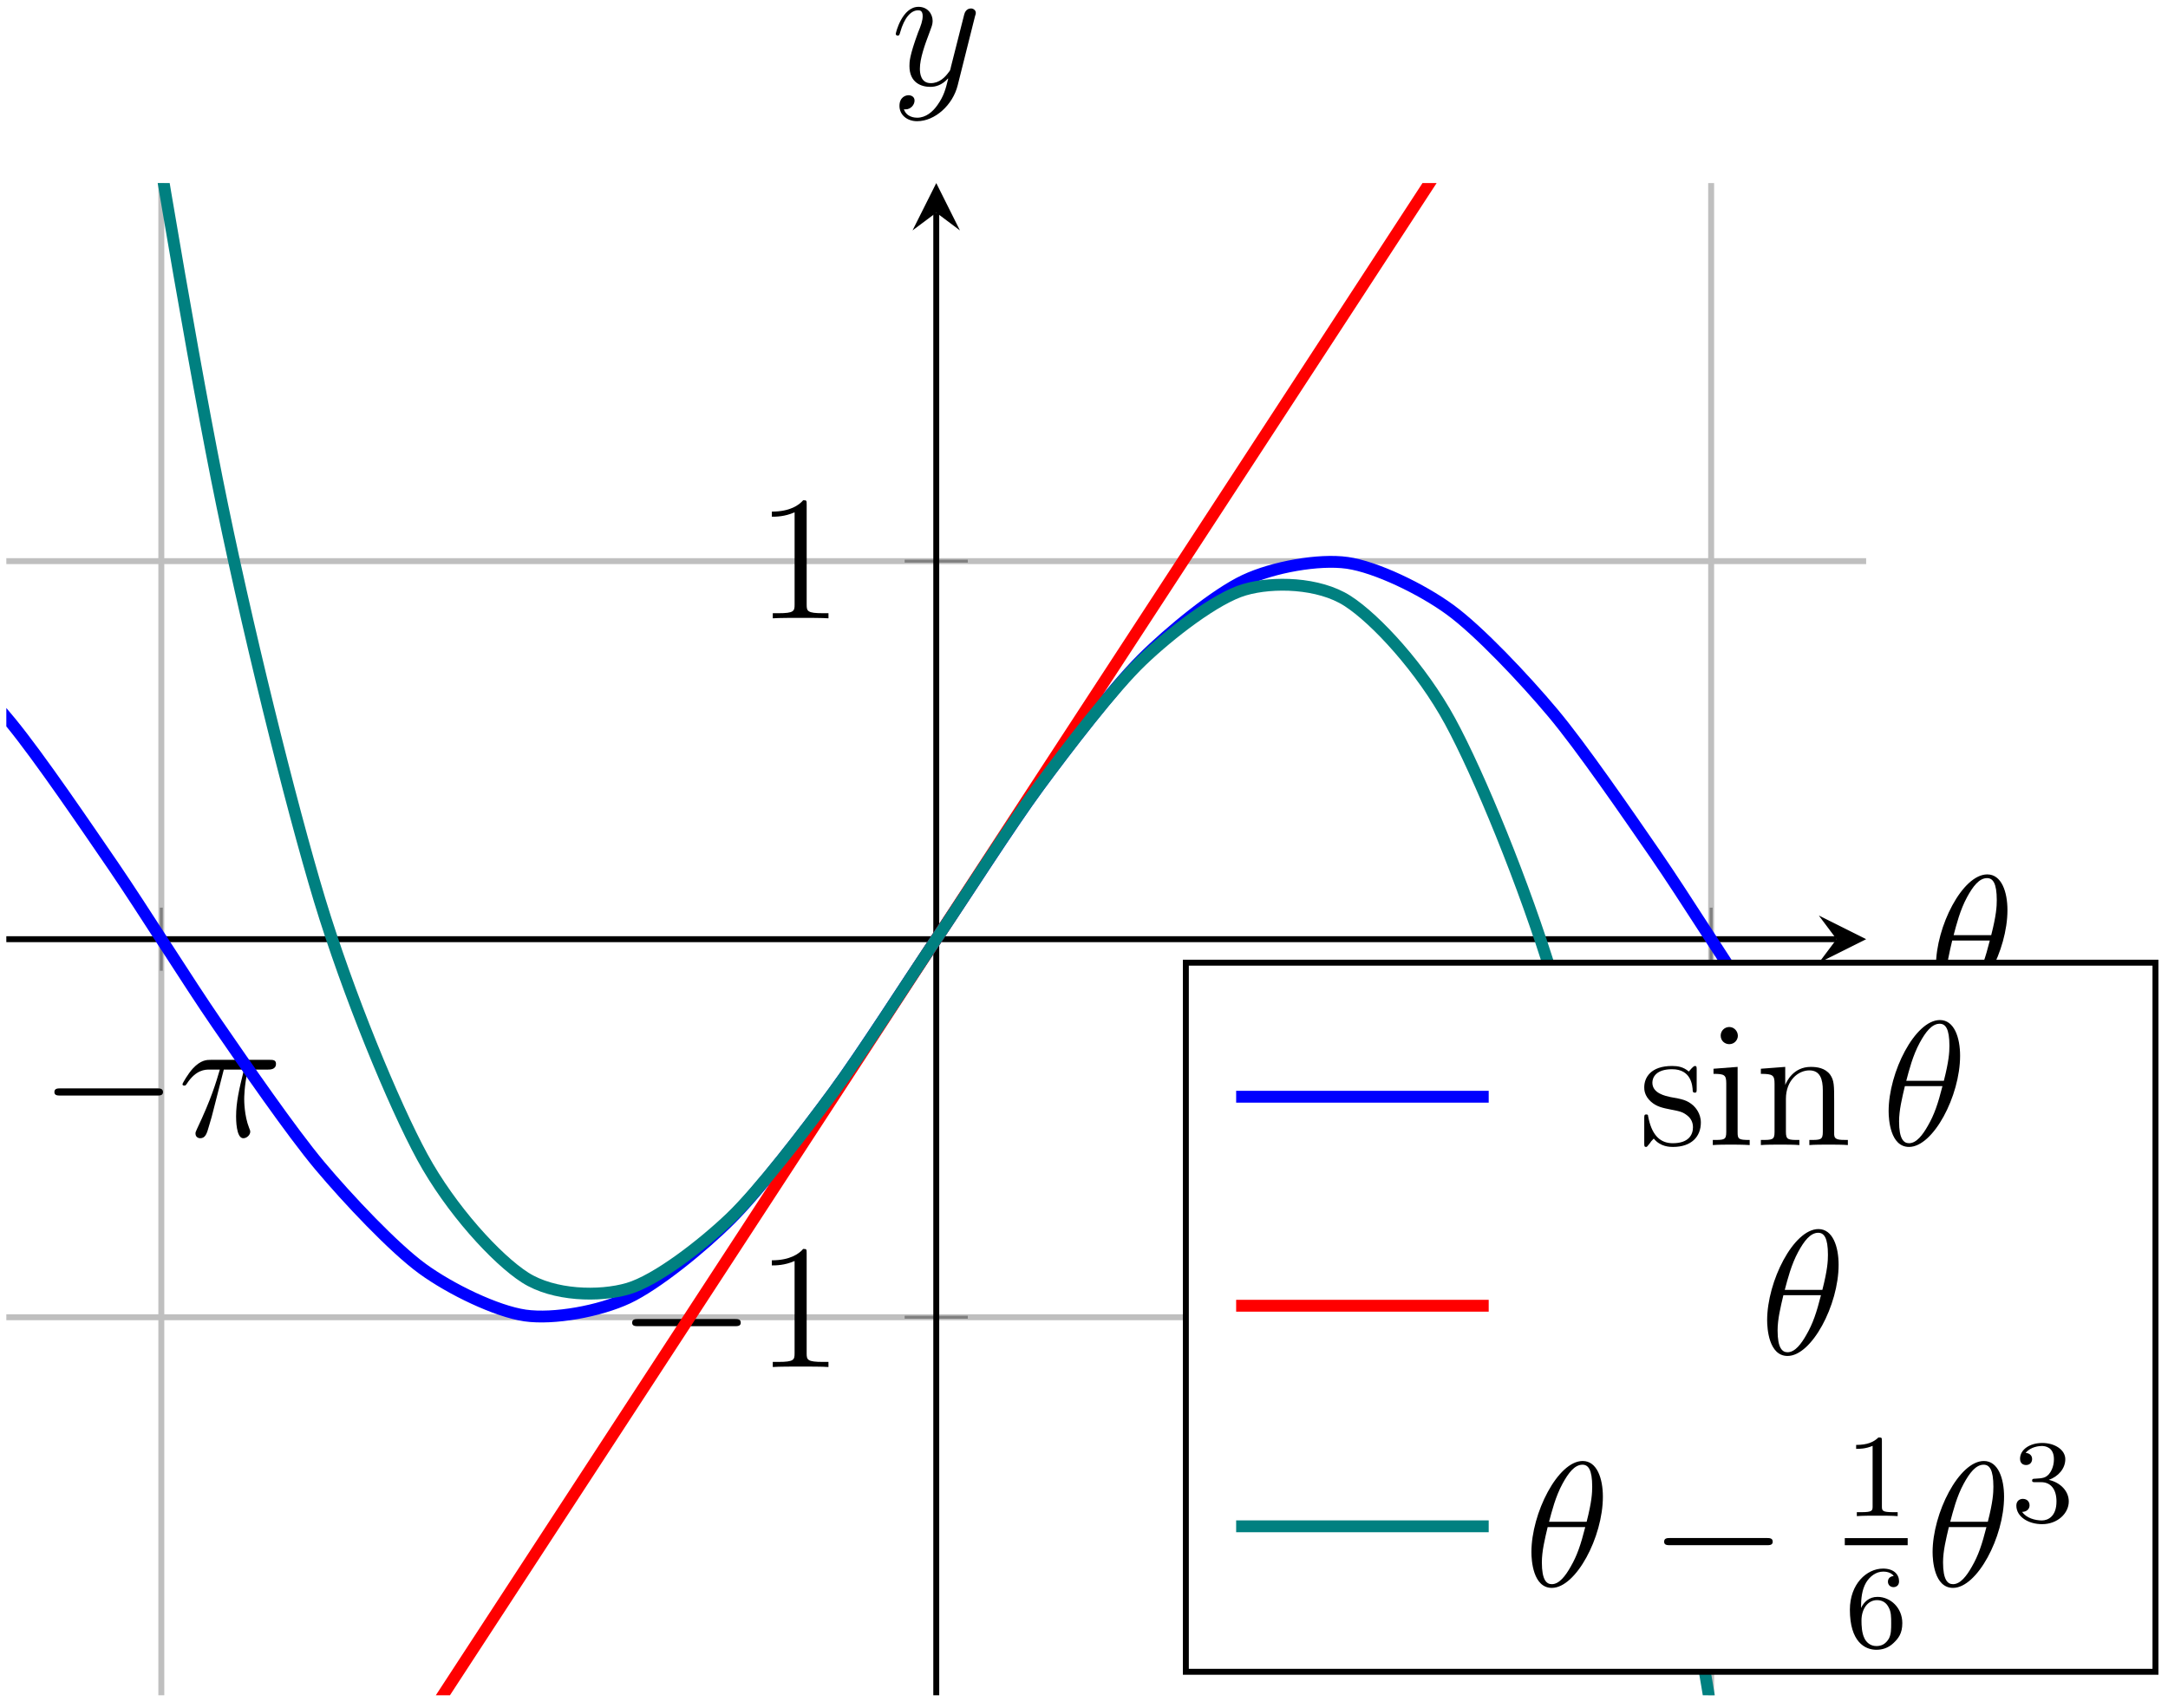
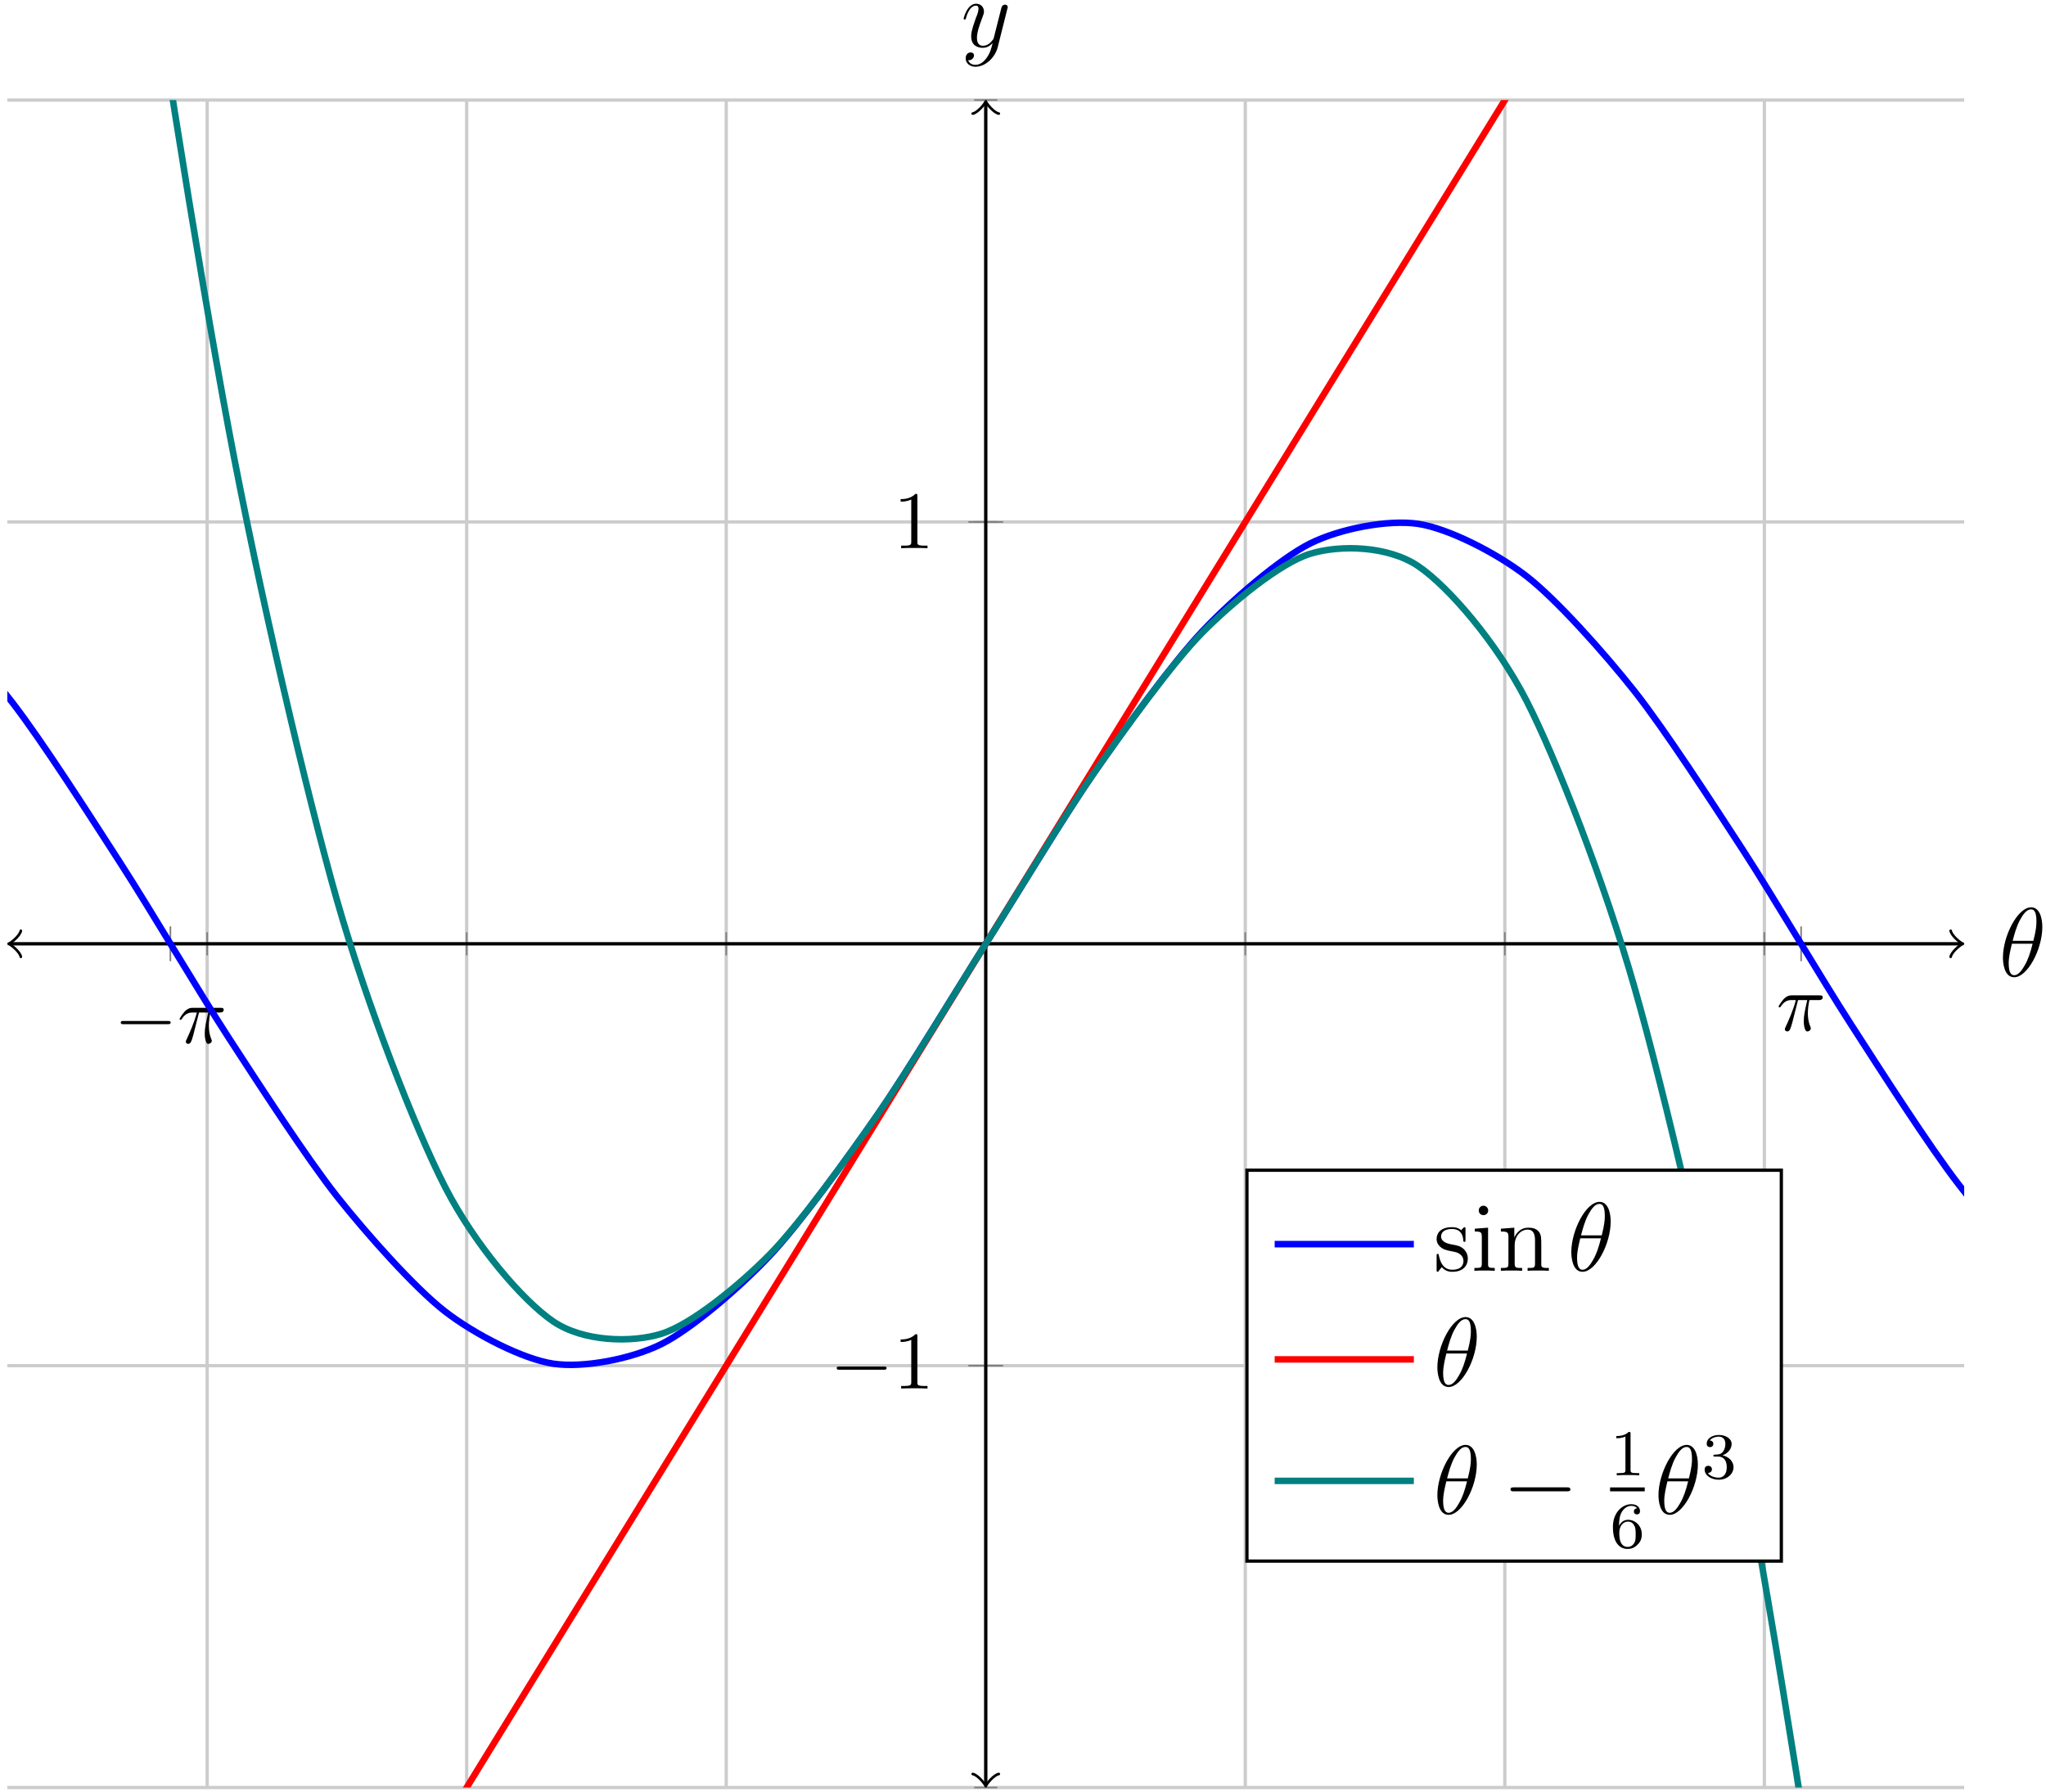
- <svg xmlns="http://www.w3.org/2000/svg" xmlns:xlink="http://www.w3.org/1999/xlink" width="146pt" height="115pt" viewBox="0 0 146 115" version="1.1">
+ <svg xmlns="http://www.w3.org/2000/svg" xmlns:xlink="http://www.w3.org/1999/xlink" width="250pt" height="219pt" viewBox="0 0 250 219" version="1.1">
  <defs>
    <g>
      <symbol overflow="visible" id="glyph0-0">
        <path style="stroke:none;" d="" />
      </symbol>
      <symbol overflow="visible" id="glyph0-1">
-         <path style="stroke:none;" d="M 7.875 -2.75 C 8.078 -2.75 8.297 -2.75 8.297 -2.984 C 8.297 -3.234 8.078 -3.234 7.875 -3.234 L 1.406 -3.234 C 1.203 -3.234 0.984 -3.234 0.984 -2.984 C 0.984 -2.75 1.203 -2.75 1.406 -2.75 Z M 7.875 -2.75 " />
+         <path style="stroke:none;" d="M 6.562 -2.297 C 6.734 -2.297 6.922 -2.297 6.922 -2.5 C 6.922 -2.688 6.734 -2.688 6.562 -2.688 L 1.172 -2.688 C 1 -2.688 0.828 -2.688 0.828 -2.5 C 0.828 -2.297 1 -2.297 1.172 -2.297 Z M 6.562 -2.297 " />
      </symbol>
      <symbol overflow="visible" id="glyph1-0">
        <path style="stroke:none;" d="" />
      </symbol>
      <symbol overflow="visible" id="glyph1-1">
-         <path style="stroke:none;" d="M 3.094 -4.5 L 4.453 -4.5 C 4.125 -3.172 3.922 -2.297 3.922 -1.344 C 3.922 -1.172 3.922 0.125 4.406 0.125 C 4.656 0.125 4.875 -0.109 4.875 -0.312 C 4.875 -0.375 4.875 -0.391 4.797 -0.578 C 4.469 -1.406 4.469 -2.422 4.469 -2.516 C 4.469 -2.578 4.469 -3.438 4.719 -4.5 L 6.062 -4.5 C 6.219 -4.5 6.609 -4.5 6.609 -4.891 C 6.609 -5.156 6.391 -5.156 6.172 -5.156 L 2.234 -5.156 C 1.953 -5.156 1.547 -5.156 1 -4.562 C 0.688 -4.219 0.312 -3.578 0.312 -3.516 C 0.312 -3.438 0.375 -3.422 0.438 -3.422 C 0.531 -3.422 0.531 -3.453 0.594 -3.531 C 1.219 -4.5 1.844 -4.5 2.141 -4.5 L 2.828 -4.5 C 2.562 -3.609 2.266 -2.562 1.281 -0.484 C 1.188 -0.281 1.188 -0.266 1.188 -0.188 C 1.188 0.062 1.406 0.125 1.5 0.125 C 1.859 0.125 1.953 -0.188 2.094 -0.688 C 2.281 -1.297 2.281 -1.328 2.406 -1.812 Z M 3.094 -4.5 " />
-       </symbol>
-       <symbol overflow="visible" id="glyph1-2">
-         <path style="stroke:none;" d="M 5.297 -6.016 C 5.297 -7.234 4.906 -8.422 3.938 -8.422 C 2.266 -8.422 0.484 -4.906 0.484 -2.281 C 0.484 -1.734 0.594 0.125 1.859 0.125 C 3.484 0.125 5.297 -3.297 5.297 -6.016 Z M 1.672 -4.328 C 1.859 -5.031 2.109 -6.031 2.578 -6.891 C 2.969 -7.609 3.391 -8.172 3.922 -8.172 C 4.312 -8.172 4.578 -7.844 4.578 -6.688 C 4.578 -6.266 4.547 -5.672 4.203 -4.328 Z M 4.109 -3.969 C 3.812 -2.797 3.562 -2.047 3.125 -1.297 C 2.781 -0.688 2.359 -0.125 1.859 -0.125 C 1.5 -0.125 1.188 -0.406 1.188 -1.594 C 1.188 -2.359 1.391 -3.172 1.578 -3.969 Z M 4.109 -3.969 " />
-       </symbol>
-       <symbol overflow="visible" id="glyph1-3">
-         <path style="stroke:none;" d="M 3.141 1.344 C 2.828 1.797 2.359 2.203 1.766 2.203 C 1.625 2.203 1.047 2.172 0.875 1.625 C 0.906 1.641 0.969 1.641 0.984 1.641 C 1.344 1.641 1.594 1.328 1.594 1.047 C 1.594 0.781 1.359 0.688 1.188 0.688 C 0.984 0.688 0.578 0.828 0.578 1.406 C 0.578 2.016 1.094 2.438 1.766 2.438 C 2.969 2.438 4.172 1.344 4.5 0.016 L 5.672 -4.656 C 5.688 -4.703 5.719 -4.781 5.719 -4.859 C 5.719 -5.031 5.562 -5.156 5.391 -5.156 C 5.281 -5.156 5.031 -5.109 4.938 -4.75 L 4.047 -1.234 C 4 -1.016 4 -0.984 3.891 -0.859 C 3.656 -0.531 3.266 -0.125 2.688 -0.125 C 2.016 -0.125 1.953 -0.781 1.953 -1.094 C 1.953 -1.781 2.281 -2.703 2.609 -3.562 C 2.734 -3.906 2.812 -4.078 2.812 -4.312 C 2.812 -4.812 2.453 -5.266 1.859 -5.266 C 0.766 -5.266 0.328 -3.531 0.328 -3.438 C 0.328 -3.391 0.375 -3.328 0.453 -3.328 C 0.562 -3.328 0.578 -3.375 0.625 -3.547 C 0.906 -4.547 1.359 -5.031 1.828 -5.031 C 1.938 -5.031 2.141 -5.031 2.141 -4.641 C 2.141 -4.328 2.016 -3.984 1.828 -3.531 C 1.25 -1.953 1.25 -1.562 1.25 -1.281 C 1.25 -0.141 2.062 0.125 2.656 0.125 C 3 0.125 3.438 0.016 3.844 -0.438 L 3.859 -0.422 C 3.688 0.281 3.562 0.75 3.141 1.344 Z M 3.141 1.344 " />
+         <path style="stroke:none;" d="M 2.641 -3.719 L 3.766 -3.719 C 3.438 -2.25 3.344 -1.812 3.344 -1.141 C 3.344 -1 3.344 -0.734 3.422 -0.391 C 3.531 0.047 3.641 0.109 3.781 0.109 C 3.984 0.109 4.203 -0.062 4.203 -0.266 C 4.203 -0.328 4.203 -0.344 4.141 -0.484 C 3.844 -1.203 3.844 -1.859 3.844 -2.141 C 3.844 -2.656 3.922 -3.203 4.031 -3.719 L 5.156 -3.719 C 5.297 -3.719 5.656 -3.719 5.656 -4.062 C 5.656 -4.297 5.438 -4.297 5.25 -4.297 L 1.906 -4.297 C 1.688 -4.297 1.312 -4.297 0.875 -3.828 C 0.531 -3.438 0.266 -2.984 0.266 -2.938 C 0.266 -2.922 0.266 -2.828 0.391 -2.828 C 0.469 -2.828 0.484 -2.875 0.547 -2.953 C 1.031 -3.719 1.609 -3.719 1.812 -3.719 L 2.375 -3.719 C 2.062 -2.516 1.531 -1.312 1.109 -0.406 C 1.031 -0.25 1.031 -0.234 1.031 -0.156 C 1.031 0.031 1.188 0.109 1.312 0.109 C 1.609 0.109 1.688 -0.172 1.812 -0.531 C 1.953 -1 1.953 -1.016 2.078 -1.516 Z M 2.641 -3.719 " />
      </symbol>
      <symbol overflow="visible" id="glyph2-0">
        <path style="stroke:none;" d="" />
      </symbol>
      <symbol overflow="visible" id="glyph2-1">
-         <path style="stroke:none;" d="M 3.438 -7.656 C 3.438 -7.938 3.438 -7.953 3.203 -7.953 C 2.922 -7.625 2.312 -7.188 1.094 -7.188 L 1.094 -6.844 C 1.359 -6.844 1.953 -6.844 2.625 -7.141 L 2.625 -0.922 C 2.625 -0.484 2.578 -0.344 1.531 -0.344 L 1.156 -0.344 L 1.156 0 C 1.484 -0.031 2.641 -0.031 3.031 -0.031 C 3.438 -0.031 4.578 -0.031 4.906 0 L 4.906 -0.344 L 4.531 -0.344 C 3.484 -0.344 3.438 -0.484 3.438 -0.922 Z M 3.438 -7.656 " />
-       </symbol>
-       <symbol overflow="visible" id="glyph2-2">
-         <path style="stroke:none;" d="M 3.922 -5.062 C 3.922 -5.266 3.922 -5.328 3.797 -5.328 C 3.703 -5.328 3.484 -5.062 3.391 -4.953 C 3.031 -5.266 2.656 -5.328 2.266 -5.328 C 0.828 -5.328 0.391 -4.547 0.391 -3.891 C 0.391 -3.75 0.391 -3.328 0.844 -2.922 C 1.234 -2.578 1.641 -2.5 2.188 -2.391 C 2.844 -2.266 3 -2.219 3.297 -1.984 C 3.516 -1.812 3.672 -1.547 3.672 -1.203 C 3.672 -0.688 3.375 -0.125 2.312 -0.125 C 1.531 -0.125 0.953 -0.578 0.688 -1.766 C 0.641 -1.984 0.641 -2 0.641 -2.016 C 0.609 -2.062 0.562 -2.062 0.531 -2.062 C 0.391 -2.062 0.391 -2 0.391 -1.781 L 0.391 -0.156 C 0.391 0.062 0.391 0.125 0.516 0.125 C 0.578 0.125 0.578 0.109 0.781 -0.141 C 0.844 -0.234 0.844 -0.25 1.031 -0.438 C 1.484 0.125 2.125 0.125 2.328 0.125 C 3.578 0.125 4.203 -0.578 4.203 -1.516 C 4.203 -2.156 3.812 -2.547 3.703 -2.656 C 3.281 -3.031 2.953 -3.094 2.156 -3.234 C 1.812 -3.312 0.938 -3.484 0.938 -4.203 C 0.938 -4.562 1.188 -5.109 2.266 -5.109 C 3.562 -5.109 3.641 -4 3.656 -3.641 C 3.672 -3.531 3.75 -3.531 3.797 -3.531 C 3.922 -3.531 3.922 -3.594 3.922 -3.812 Z M 3.922 -5.062 " />
-       </symbol>
-       <symbol overflow="visible" id="glyph2-3">
-         <path style="stroke:none;" d="M 2.078 -7.359 C 2.078 -7.672 1.828 -7.953 1.5 -7.953 C 1.188 -7.953 0.922 -7.703 0.922 -7.375 C 0.922 -7.016 1.203 -6.797 1.5 -6.797 C 1.859 -6.797 2.078 -7.094 2.078 -7.359 Z M 0.438 -5.141 L 0.438 -4.797 C 1.188 -4.797 1.297 -4.719 1.297 -4.141 L 1.297 -0.891 C 1.297 -0.344 1.172 -0.344 0.391 -0.344 L 0.391 0 C 0.734 -0.031 1.297 -0.031 1.656 -0.031 C 1.781 -0.031 2.469 -0.031 2.875 0 L 2.875 -0.344 C 2.109 -0.344 2.062 -0.406 2.062 -0.875 L 2.062 -5.266 Z M 0.438 -5.141 " />
-       </symbol>
-       <symbol overflow="visible" id="glyph2-4">
-         <path style="stroke:none;" d="M 5.312 -2.906 C 5.312 -4.016 5.312 -4.344 5.047 -4.734 C 4.703 -5.203 4.141 -5.266 3.734 -5.266 C 2.562 -5.266 2.109 -4.281 2.016 -4.047 L 2.016 -5.266 L 0.375 -5.141 L 0.375 -4.797 C 1.188 -4.797 1.297 -4.703 1.297 -4.125 L 1.297 -0.891 C 1.297 -0.344 1.156 -0.344 0.375 -0.344 L 0.375 0 C 0.688 -0.031 1.344 -0.031 1.672 -0.031 C 2.016 -0.031 2.672 -0.031 2.969 0 L 2.969 -0.344 C 2.219 -0.344 2.062 -0.344 2.062 -0.891 L 2.062 -3.109 C 2.062 -4.359 2.891 -5.031 3.641 -5.031 C 4.375 -5.031 4.547 -4.422 4.547 -3.688 L 4.547 -0.891 C 4.547 -0.344 4.406 -0.344 3.641 -0.344 L 3.641 0 C 3.938 -0.031 4.594 -0.031 4.922 -0.031 C 5.266 -0.031 5.922 -0.031 6.234 0 L 6.234 -0.344 C 5.625 -0.344 5.328 -0.344 5.312 -0.703 Z M 5.312 -2.906 " />
+         <path style="stroke:none;" d="M 2.938 -6.375 C 2.938 -6.625 2.938 -6.641 2.703 -6.641 C 2.078 -6 1.203 -6 0.891 -6 L 0.891 -5.688 C 1.094 -5.688 1.672 -5.688 2.188 -5.953 L 2.188 -0.781 C 2.188 -0.422 2.156 -0.312 1.266 -0.312 L 0.953 -0.312 L 0.953 0 C 1.297 -0.031 2.156 -0.031 2.562 -0.031 C 2.953 -0.031 3.828 -0.031 4.172 0 L 4.172 -0.312 L 3.859 -0.312 C 2.953 -0.312 2.938 -0.422 2.938 -0.781 Z M 2.938 -6.375 " />
      </symbol>
      <symbol overflow="visible" id="glyph3-0">
        <path style="stroke:none;" d="" />
      </symbol>
      <symbol overflow="visible" id="glyph3-1">
+         <path style="stroke:none;" d="M 5.297 -6.016 C 5.297 -7.234 4.906 -8.422 3.938 -8.422 C 2.266 -8.422 0.484 -4.906 0.484 -2.281 C 0.484 -1.734 0.594 0.125 1.859 0.125 C 3.484 0.125 5.297 -3.297 5.297 -6.016 Z M 1.672 -4.328 C 1.859 -5.031 2.109 -6.031 2.578 -6.891 C 2.969 -7.609 3.391 -8.172 3.922 -8.172 C 4.312 -8.172 4.578 -7.844 4.578 -6.688 C 4.578 -6.266 4.547 -5.672 4.203 -4.328 Z M 4.109 -3.969 C 3.812 -2.797 3.562 -2.047 3.125 -1.297 C 2.781 -0.688 2.359 -0.125 1.859 -0.125 C 1.5 -0.125 1.188 -0.406 1.188 -1.594 C 1.188 -2.359 1.391 -3.172 1.578 -3.969 Z M 4.109 -3.969 " />
+       </symbol>
+       <symbol overflow="visible" id="glyph3-2">
+         <path style="stroke:none;" d="M 3.141 1.344 C 2.828 1.797 2.359 2.203 1.766 2.203 C 1.625 2.203 1.047 2.172 0.875 1.625 C 0.906 1.641 0.969 1.641 0.984 1.641 C 1.344 1.641 1.594 1.328 1.594 1.047 C 1.594 0.781 1.359 0.688 1.188 0.688 C 0.984 0.688 0.578 0.828 0.578 1.406 C 0.578 2.016 1.094 2.438 1.766 2.438 C 2.969 2.438 4.172 1.344 4.5 0.016 L 5.672 -4.656 C 5.688 -4.703 5.719 -4.781 5.719 -4.859 C 5.719 -5.031 5.562 -5.156 5.391 -5.156 C 5.281 -5.156 5.031 -5.109 4.938 -4.75 L 4.047 -1.234 C 4 -1.016 4 -0.984 3.891 -0.859 C 3.656 -0.531 3.266 -0.125 2.688 -0.125 C 2.016 -0.125 1.953 -0.781 1.953 -1.094 C 1.953 -1.781 2.281 -2.703 2.609 -3.562 C 2.734 -3.906 2.812 -4.078 2.812 -4.312 C 2.812 -4.812 2.453 -5.266 1.859 -5.266 C 0.766 -5.266 0.328 -3.531 0.328 -3.438 C 0.328 -3.391 0.375 -3.328 0.453 -3.328 C 0.562 -3.328 0.578 -3.375 0.625 -3.547 C 0.906 -4.547 1.359 -5.031 1.828 -5.031 C 1.938 -5.031 2.141 -5.031 2.141 -4.641 C 2.141 -4.328 2.016 -3.984 1.828 -3.531 C 1.25 -1.953 1.25 -1.562 1.25 -1.281 C 1.25 -0.141 2.062 0.125 2.656 0.125 C 3 0.125 3.438 0.016 3.844 -0.438 L 3.859 -0.422 C 3.688 0.281 3.562 0.75 3.141 1.344 Z M 3.141 1.344 " />
+       </symbol>
+       <symbol overflow="visible" id="glyph4-0">
+         <path style="stroke:none;" d="" />
+       </symbol>
+       <symbol overflow="visible" id="glyph4-1">
+         <path style="stroke:none;" d="M 3.922 -5.062 C 3.922 -5.266 3.922 -5.328 3.797 -5.328 C 3.703 -5.328 3.484 -5.062 3.391 -4.953 C 3.031 -5.266 2.656 -5.328 2.266 -5.328 C 0.828 -5.328 0.391 -4.547 0.391 -3.891 C 0.391 -3.75 0.391 -3.328 0.844 -2.922 C 1.234 -2.578 1.641 -2.5 2.188 -2.391 C 2.844 -2.266 3 -2.219 3.297 -1.984 C 3.516 -1.812 3.672 -1.547 3.672 -1.203 C 3.672 -0.688 3.375 -0.125 2.312 -0.125 C 1.531 -0.125 0.953 -0.578 0.688 -1.766 C 0.641 -1.984 0.641 -2 0.641 -2.016 C 0.609 -2.062 0.562 -2.062 0.531 -2.062 C 0.391 -2.062 0.391 -2 0.391 -1.781 L 0.391 -0.156 C 0.391 0.062 0.391 0.125 0.516 0.125 C 0.578 0.125 0.578 0.109 0.781 -0.141 C 0.844 -0.234 0.844 -0.25 1.031 -0.438 C 1.484 0.125 2.125 0.125 2.328 0.125 C 3.578 0.125 4.203 -0.578 4.203 -1.516 C 4.203 -2.156 3.812 -2.547 3.703 -2.656 C 3.281 -3.031 2.953 -3.094 2.156 -3.234 C 1.812 -3.312 0.938 -3.484 0.938 -4.203 C 0.938 -4.562 1.188 -5.109 2.266 -5.109 C 3.562 -5.109 3.641 -4 3.656 -3.641 C 3.672 -3.531 3.75 -3.531 3.797 -3.531 C 3.922 -3.531 3.922 -3.594 3.922 -3.812 Z M 3.922 -5.062 " />
+       </symbol>
+       <symbol overflow="visible" id="glyph4-2">
+         <path style="stroke:none;" d="M 2.078 -7.359 C 2.078 -7.672 1.828 -7.953 1.5 -7.953 C 1.188 -7.953 0.922 -7.703 0.922 -7.375 C 0.922 -7.016 1.203 -6.797 1.5 -6.797 C 1.859 -6.797 2.078 -7.094 2.078 -7.359 Z M 0.438 -5.141 L 0.438 -4.797 C 1.188 -4.797 1.297 -4.719 1.297 -4.141 L 1.297 -0.891 C 1.297 -0.344 1.172 -0.344 0.391 -0.344 L 0.391 0 C 0.734 -0.031 1.297 -0.031 1.656 -0.031 C 1.781 -0.031 2.469 -0.031 2.875 0 L 2.875 -0.344 C 2.109 -0.344 2.062 -0.406 2.062 -0.875 L 2.062 -5.266 Z M 0.438 -5.141 " />
+       </symbol>
+       <symbol overflow="visible" id="glyph4-3">
+         <path style="stroke:none;" d="M 5.312 -2.906 C 5.312 -4.016 5.312 -4.344 5.047 -4.734 C 4.703 -5.203 4.141 -5.266 3.734 -5.266 C 2.562 -5.266 2.109 -4.281 2.016 -4.047 L 2.016 -5.266 L 0.375 -5.141 L 0.375 -4.797 C 1.188 -4.797 1.297 -4.703 1.297 -4.125 L 1.297 -0.891 C 1.297 -0.344 1.156 -0.344 0.375 -0.344 L 0.375 0 C 0.688 -0.031 1.344 -0.031 1.672 -0.031 C 2.016 -0.031 2.672 -0.031 2.969 0 L 2.969 -0.344 C 2.219 -0.344 2.062 -0.344 2.062 -0.891 L 2.062 -3.109 C 2.062 -4.359 2.891 -5.031 3.641 -5.031 C 4.375 -5.031 4.547 -4.422 4.547 -3.688 L 4.547 -0.891 C 4.547 -0.344 4.406 -0.344 3.641 -0.344 L 3.641 0 C 3.938 -0.031 4.594 -0.031 4.922 -0.031 C 5.266 -0.031 5.922 -0.031 6.234 0 L 6.234 -0.344 C 5.625 -0.344 5.328 -0.344 5.312 -0.703 Z M 5.312 -2.906 " />
+       </symbol>
+       <symbol overflow="visible" id="glyph5-0">
+         <path style="stroke:none;" d="" />
+       </symbol>
+       <symbol overflow="visible" id="glyph5-1">
+         <path style="stroke:none;" d="M 7.875 -2.75 C 8.078 -2.75 8.297 -2.75 8.297 -2.984 C 8.297 -3.234 8.078 -3.234 7.875 -3.234 L 1.406 -3.234 C 1.203 -3.234 0.984 -3.234 0.984 -2.984 C 0.984 -2.75 1.203 -2.75 1.406 -2.75 Z M 7.875 -2.75 " />
+       </symbol>
+       <symbol overflow="visible" id="glyph6-0">
+         <path style="stroke:none;" d="" />
+       </symbol>
+       <symbol overflow="visible" id="glyph6-1">
        <path style="stroke:none;" d="M 2.5 -5.078 C 2.5 -5.297 2.484 -5.297 2.266 -5.297 C 1.938 -4.984 1.516 -4.797 0.766 -4.797 L 0.766 -4.531 C 0.984 -4.531 1.406 -4.531 1.875 -4.734 L 1.875 -0.656 C 1.875 -0.359 1.844 -0.266 1.094 -0.266 L 0.812 -0.266 L 0.812 0 C 1.141 -0.031 1.828 -0.031 2.188 -0.031 C 2.547 -0.031 3.234 -0.031 3.562 0 L 3.562 -0.266 L 3.281 -0.266 C 2.531 -0.266 2.5 -0.359 2.5 -0.656 Z M 2.5 -5.078 " />
      </symbol>
-       <symbol overflow="visible" id="glyph3-2">
+       <symbol overflow="visible" id="glyph6-2">
        <path style="stroke:none;" d="M 1.094 -2.641 C 1.094 -3.297 1.156 -3.875 1.438 -4.359 C 1.688 -4.766 2.094 -5.094 2.594 -5.094 C 2.75 -5.094 3.109 -5.062 3.297 -4.797 C 2.938 -4.766 2.906 -4.5 2.906 -4.422 C 2.906 -4.172 3.094 -4.047 3.281 -4.047 C 3.422 -4.047 3.656 -4.125 3.656 -4.438 C 3.656 -4.906 3.297 -5.297 2.578 -5.297 C 1.469 -5.297 0.344 -4.25 0.344 -2.531 C 0.344 -0.359 1.359 0.172 2.125 0.172 C 2.516 0.172 2.922 0.062 3.281 -0.281 C 3.609 -0.594 3.875 -0.922 3.875 -1.625 C 3.875 -2.656 3.078 -3.391 2.203 -3.391 C 1.625 -3.391 1.281 -3.031 1.094 -2.641 Z M 2.125 -0.078 C 1.703 -0.078 1.438 -0.359 1.328 -0.594 C 1.141 -0.953 1.125 -1.484 1.125 -1.797 C 1.125 -2.578 1.547 -3.172 2.172 -3.172 C 2.562 -3.172 2.812 -2.969 2.953 -2.688 C 3.125 -2.391 3.125 -2.031 3.125 -1.625 C 3.125 -1.219 3.125 -0.875 2.969 -0.578 C 2.75 -0.219 2.484 -0.078 2.125 -0.078 Z M 2.125 -0.078 " />
      </symbol>
-       <symbol overflow="visible" id="glyph3-3">
+       <symbol overflow="visible" id="glyph6-3">
        <path style="stroke:none;" d="M 2.016 -2.656 C 2.641 -2.656 3.047 -2.203 3.047 -1.359 C 3.047 -0.359 2.484 -0.078 2.062 -0.078 C 1.625 -0.078 1.016 -0.234 0.734 -0.656 C 1.031 -0.656 1.234 -0.844 1.234 -1.094 C 1.234 -1.359 1.047 -1.531 0.781 -1.531 C 0.578 -1.531 0.344 -1.406 0.344 -1.078 C 0.344 -0.328 1.156 0.172 2.078 0.172 C 3.125 0.172 3.875 -0.562 3.875 -1.359 C 3.875 -2.031 3.344 -2.625 2.531 -2.812 C 3.156 -3.031 3.641 -3.562 3.641 -4.203 C 3.641 -4.844 2.922 -5.297 2.094 -5.297 C 1.234 -5.297 0.594 -4.844 0.594 -4.234 C 0.594 -3.938 0.781 -3.812 1 -3.812 C 1.25 -3.812 1.406 -3.984 1.406 -4.219 C 1.406 -4.516 1.141 -4.625 0.969 -4.625 C 1.312 -5.062 1.922 -5.094 2.062 -5.094 C 2.266 -5.094 2.875 -5.031 2.875 -4.203 C 2.875 -3.656 2.641 -3.312 2.531 -3.188 C 2.297 -2.938 2.109 -2.922 1.625 -2.891 C 1.469 -2.891 1.406 -2.875 1.406 -2.766 C 1.406 -2.656 1.484 -2.656 1.625 -2.656 Z M 2.016 -2.656 " />
      </symbol>
    </g>
    <clipPath id="clip1">
-       <path d="M 0.426 26 L 125.672 26 L 125.672 100 L 0.426 100 Z M 0.426 26 " />
+       <path d="M 0.895 52 L 240.004 52 L 240.004 179 L 0.895 179 Z M 0.895 52 " />
    </clipPath>
    <clipPath id="clip2">
-       <path d="M 0.426 12.332 L 125.672 12.332 L 125.672 114.191 L 0.426 114.191 Z M 0.426 12.332 " />
+       <path d="M 0.895 12.227 L 240.004 12.227 L 240.004 218.453 L 0.895 218.453 Z M 0.895 12.227 " />
    </clipPath>
  </defs>
  <g id="surface1">
-     <path style="fill:none;stroke-width:0.399;stroke-linecap:butt;stroke-linejoin:miter;stroke:rgb(75%,75%,75%);stroke-opacity:1;stroke-miterlimit:10;" d="M 30.87 352.208 L 30.87 454.067 M 135.241 352.208 L 135.241 454.067 " transform="matrix(1,0,0,-1,-20.007,466.399)" />
-     <path style="fill:none;stroke-width:0.399;stroke-linecap:butt;stroke-linejoin:miter;stroke:rgb(75%,75%,75%);stroke-opacity:1;stroke-miterlimit:10;" d="M 20.433 377.672 L 145.679 377.672 M 20.433 428.602 L 145.679 428.602 " transform="matrix(1,0,0,-1,-20.007,466.399)" />
-     <path style="fill:none;stroke-width:0.199;stroke-linecap:butt;stroke-linejoin:miter;stroke:rgb(50%,50%,50%);stroke-opacity:1;stroke-miterlimit:10;" d="M 30.87 401.012 L 30.87 405.262 M 135.241 401.012 L 135.241 405.262 " transform="matrix(1,0,0,-1,-20.007,466.399)" />
-     <path style="fill:none;stroke-width:0.199;stroke-linecap:butt;stroke-linejoin:miter;stroke:rgb(50%,50%,50%);stroke-opacity:1;stroke-miterlimit:10;" d="M 80.929 377.672 L 85.183 377.672 M 80.929 428.602 L 85.183 428.602 " transform="matrix(1,0,0,-1,-20.007,466.399)" />
-     <path style="fill:none;stroke-width:0.399;stroke-linecap:butt;stroke-linejoin:miter;stroke:rgb(0%,0%,0%);stroke-opacity:1;stroke-miterlimit:10;" d="M 20.433 403.137 L 143.687 403.137 " transform="matrix(1,0,0,-1,-20.007,466.399)" />
-     <path style=" stroke:none;fill-rule:nonzero;fill:rgb(0%,0%,0%);fill-opacity:1;" d="M 125.672 63.262 L 122.484 61.668 L 123.68 63.262 L 122.484 64.855 " />
-     <path style="fill:none;stroke-width:0.399;stroke-linecap:butt;stroke-linejoin:miter;stroke:rgb(0%,0%,0%);stroke-opacity:1;stroke-miterlimit:10;" d="M 83.058 352.208 L 83.058 452.075 " transform="matrix(1,0,0,-1,-20.007,466.399)" />
-     <path style=" stroke:none;fill-rule:nonzero;fill:rgb(0%,0%,0%);fill-opacity:1;" d="M 63.051 12.332 L 61.453 15.52 L 63.051 14.324 L 64.645 15.52 " />
+     <path style="fill:none;stroke-width:0.399;stroke-linecap:butt;stroke-linejoin:miter;stroke:rgb(79.999%,79.999%,79.999%);stroke-opacity:1;stroke-miterlimit:10;" d="M 63.428 713.084 L 63.428 919.31 M 95.138 713.084 L 95.138 919.31 M 126.853 713.084 L 126.853 919.31 M 158.564 713.084 L 158.564 919.31 M 190.275 713.084 L 190.275 919.31 M 221.99 713.084 L 221.99 919.31 M 253.701 713.084 L 253.701 919.31 " transform="matrix(1,0,0,-1,-38.115,931.537)" />
+     <path style="fill:none;stroke-width:0.399;stroke-linecap:butt;stroke-linejoin:miter;stroke:rgb(79.999%,79.999%,79.999%);stroke-opacity:1;stroke-miterlimit:10;" d="M 39.01 713.084 L 278.119 713.084 M 39.01 764.639 L 278.119 764.639 M 39.01 816.197 L 278.119 816.197 M 39.01 867.752 L 278.119 867.752 M 39.01 919.31 L 278.119 919.31 " transform="matrix(1,0,0,-1,-38.115,931.537)" />
+     <path style="fill:none;stroke-width:0.199;stroke-linecap:butt;stroke-linejoin:miter;stroke:rgb(50%,50%,50%);stroke-opacity:1;stroke-miterlimit:10;" d="M 63.428 814.779 L 63.428 817.615 M 95.138 814.779 L 95.138 817.615 M 126.853 814.779 L 126.853 817.615 M 158.564 814.779 L 158.564 817.615 M 190.275 814.779 L 190.275 817.615 M 221.99 814.779 L 221.99 817.615 M 253.701 814.779 L 253.701 817.615 " transform="matrix(1,0,0,-1,-38.115,931.537)" />
+     <path style="fill:none;stroke-width:0.199;stroke-linecap:butt;stroke-linejoin:miter;stroke:rgb(50%,50%,50%);stroke-opacity:1;stroke-miterlimit:10;" d="M 58.935 814.068 L 58.935 818.322 M 258.193 814.068 L 258.193 818.322 " transform="matrix(1,0,0,-1,-38.115,931.537)" />
+     <path style="fill:none;stroke-width:0.199;stroke-linecap:butt;stroke-linejoin:miter;stroke:rgb(50%,50%,50%);stroke-opacity:1;stroke-miterlimit:10;" d="M 157.146 713.084 L 159.982 713.084 M 157.146 764.639 L 159.982 764.639 M 157.146 816.197 L 159.982 816.197 M 157.146 867.752 L 159.982 867.752 M 157.146 919.31 L 159.982 919.31 " transform="matrix(1,0,0,-1,-38.115,931.537)" />
+     <path style="fill:none;stroke-width:0.199;stroke-linecap:butt;stroke-linejoin:miter;stroke:rgb(50%,50%,50%);stroke-opacity:1;stroke-miterlimit:10;" d="M 156.439 764.639 L 160.689 764.639 M 156.439 867.752 L 160.689 867.752 " transform="matrix(1,0,0,-1,-38.115,931.537)" />
+     <path style="fill:none;stroke-width:0.399;stroke-linecap:butt;stroke-linejoin:miter;stroke:rgb(0%,0%,0%);stroke-opacity:1;stroke-miterlimit:10;" d="M 39.467 816.197 L 277.662 816.197 " transform="matrix(1,0,0,-1,-38.115,931.537)" />
+     <path style="fill:none;stroke-width:0.319;stroke-linecap:round;stroke-linejoin:round;stroke:rgb(0%,0%,0%);stroke-opacity:1;stroke-miterlimit:10;" d="M -1.194 1.592 C -1.096 0.995 0.001 0.1 0.298 -0.001 C 0.001 -0.099 -1.096 -0.997 -1.194 -1.595 " transform="matrix(-1,0,0,1,1.35288,115.3411)" />
+     <path style="fill:none;stroke-width:0.319;stroke-linecap:round;stroke-linejoin:round;stroke:rgb(0%,0%,0%);stroke-opacity:1;stroke-miterlimit:10;" d="M -1.194 1.595 C -1.096 0.997 0.001 0.099 0.298 0.001 C 0.001 -0.1 -1.096 -0.995 -1.194 -1.592 " transform="matrix(1,0,0,-1,239.5455,115.3411)" />
+     <path style="fill:none;stroke-width:0.399;stroke-linecap:butt;stroke-linejoin:miter;stroke:rgb(0%,0%,0%);stroke-opacity:1;stroke-miterlimit:10;" d="M 158.564 713.541 L 158.564 918.85 " transform="matrix(1,0,0,-1,-38.115,931.537)" />
+     <path style="fill:none;stroke-width:0.319;stroke-linecap:round;stroke-linejoin:round;stroke:rgb(0%,0%,0%);stroke-opacity:1;stroke-miterlimit:10;" d="M -1.195 1.594 C -1.097 0.996 0.001 0.102 0.298 -0 C 0.001 -0.098 -1.097 -0.996 -1.195 -1.594 " transform="matrix(0,1,1,0,120.4492,217.9954)" />
+     <path style="fill:none;stroke-width:0.319;stroke-linecap:round;stroke-linejoin:round;stroke:rgb(0%,0%,0%);stroke-opacity:1;stroke-miterlimit:10;" d="M -1.196 1.594 C -1.094 0.996 -0.001 0.098 0.3 0 C -0.001 -0.102 -1.094 -0.996 -1.196 -1.594 " transform="matrix(0,-1,-1,0,120.4492,12.68678)" />
    <g style="fill:rgb(0%,0%,0%);fill-opacity:1;">
-       <use xlink:href="#glyph0-1" x="2.679" y="76.545" />
+       <use xlink:href="#glyph0-1" x="13.928" y="127.462" />
    </g>
    <g style="fill:rgb(0%,0%,0%);fill-opacity:1;">
-       <use xlink:href="#glyph1-1" x="11.977" y="76.545" />
+       <use xlink:href="#glyph1-1" x="21.677" y="127.462" />
    </g>
    <g style="fill:rgb(0%,0%,0%);fill-opacity:1;">
-       <use xlink:href="#glyph1-1" x="111.7" y="74.719" />
+       <use xlink:href="#glyph1-1" x="217.06" y="125.94" />
    </g>
    <g style="fill:rgb(0%,0%,0%);fill-opacity:1;">
-       <use xlink:href="#glyph0-1" x="41.587" y="92.08" />
+       <use xlink:href="#glyph0-1" x="101.409" y="169.692" />
    </g>
    <g style="fill:rgb(0%,0%,0%);fill-opacity:1;">
-       <use xlink:href="#glyph2-1" x="50.885" y="92.08" />
+       <use xlink:href="#glyph2-1" x="109.158" y="169.692" />
    </g>
    <g style="fill:rgb(0%,0%,0%);fill-opacity:1;">
-       <use xlink:href="#glyph2-1" x="50.886" y="41.649" />
+       <use xlink:href="#glyph2-1" x="109.158" y="66.995" />
    </g>
    <g clip-path="url(#clip1)" clip-rule="nonzero">
-       <path style="fill:none;stroke-width:0.797;stroke-linecap:butt;stroke-linejoin:miter;stroke:rgb(0%,0%,100%);stroke-opacity:1;stroke-miterlimit:10;" d="M -0.001 427.555 C -0.001 427.555 4.999 428.758 6.921 428.391 C 8.843 428.02 11.921 426.387 13.843 424.903 C 15.765 423.419 18.843 420.04 20.765 417.692 C 22.683 415.344 25.765 410.797 27.687 407.993 C 29.605 405.184 32.687 400.247 34.605 397.462 C 36.527 394.672 39.609 390.192 41.527 387.899 C 43.448 385.61 46.527 382.348 48.448 380.946 C 50.37 379.544 53.448 378.067 55.37 377.79 C 57.292 377.516 60.37 378.071 62.292 378.973 C 64.21 379.876 67.292 382.368 69.214 384.29 C 71.132 386.212 74.214 390.215 76.132 392.829 C 78.054 395.446 81.136 400.278 83.054 403.137 C 84.976 405.997 88.054 410.825 89.976 413.442 C 91.898 416.055 94.976 420.059 96.898 421.985 C 98.82 423.907 101.898 426.399 103.82 427.301 C 105.737 428.204 108.82 428.758 110.741 428.485 C 112.659 428.212 115.741 426.731 117.659 425.329 C 119.581 423.93 122.663 420.669 124.581 418.379 C 126.503 416.09 129.581 411.606 131.503 408.821 C 133.425 406.032 136.503 401.094 138.425 398.29 C 140.347 395.481 143.425 390.934 145.347 388.587 C 147.265 386.239 150.347 382.86 152.269 381.376 C 154.187 379.891 157.269 378.254 159.187 377.887 C 161.109 377.52 166.109 378.719 166.109 378.719 " transform="matrix(1,0,0,-1,-20.007,466.399)" />
+       <path style="fill:none;stroke-width:0.797;stroke-linecap:butt;stroke-linejoin:miter;stroke:rgb(0%,0%,100%);stroke-opacity:1;stroke-miterlimit:10;" d="M 0.002 865.631 C 0.002 865.631 9.549 868.064 13.213 867.322 C 16.881 866.576 22.76 863.267 26.427 860.264 C 30.095 857.256 35.974 850.412 39.642 845.662 C 43.306 840.912 49.185 831.705 52.853 826.021 C 56.521 820.338 62.4 810.346 66.068 804.701 C 69.732 799.057 75.615 789.982 79.279 785.342 C 82.947 780.705 88.826 774.107 92.494 771.267 C 96.162 768.428 102.041 765.435 105.709 764.881 C 109.373 764.326 115.256 765.447 118.92 767.271 C 122.588 769.096 128.467 774.142 132.135 778.037 C 135.803 781.928 141.681 790.033 145.349 795.326 C 149.013 800.623 154.896 810.4 158.56 816.193 C 162.228 821.982 168.107 831.764 171.775 837.057 C 175.443 842.35 181.322 850.459 184.99 854.35 C 188.654 858.244 194.537 863.291 198.201 865.119 C 201.869 866.943 207.748 868.068 211.416 867.514 C 215.084 866.959 220.963 863.967 224.631 861.127 C 228.295 858.287 234.178 851.693 237.842 847.053 C 241.51 842.416 247.388 833.342 251.056 827.701 C 254.724 822.057 260.603 812.06 264.271 806.377 C 267.935 800.693 273.818 791.486 277.482 786.736 C 281.15 781.982 287.029 775.139 290.697 772.135 C 294.365 769.127 300.244 765.818 303.908 765.072 C 307.576 764.326 317.123 766.76 317.123 766.76 " transform="matrix(1,0,0,-1,-38.115,931.537)" />
    </g>
    <g clip-path="url(#clip2)" clip-rule="nonzero">
-       <path style="fill:none;stroke-width:0.797;stroke-linecap:butt;stroke-linejoin:miter;stroke:rgb(100%,0%,0%);stroke-opacity:1;stroke-miterlimit:10;" d="M -0.001 275.813 C -0.001 275.813 4.999 283.481 6.921 286.422 C 8.843 289.368 11.921 294.09 13.843 297.036 C 15.765 299.977 18.843 304.7 20.765 307.645 C 22.683 310.59 25.765 315.309 27.687 318.254 C 29.605 321.2 32.687 325.919 34.605 328.864 C 36.527 331.809 39.609 336.532 41.527 339.473 C 43.448 342.419 46.527 347.141 48.448 350.087 C 50.37 353.028 53.448 357.751 55.37 360.696 C 57.292 363.641 60.37 368.36 62.292 371.305 C 64.21 374.251 67.292 378.969 69.214 381.915 C 71.132 384.86 74.214 389.583 76.132 392.524 C 78.054 395.469 81.136 400.192 83.054 403.137 C 84.976 406.079 88.054 410.801 89.976 413.747 C 91.898 416.692 94.976 421.411 96.898 424.356 C 98.82 427.301 101.898 432.02 103.82 434.965 C 105.737 437.911 108.82 442.633 110.741 445.575 C 112.659 448.52 115.741 453.243 117.659 456.188 C 119.581 459.129 122.663 463.852 124.581 466.797 C 126.503 469.743 129.581 474.462 131.503 477.407 C 133.425 480.352 136.503 485.075 138.425 488.016 C 140.347 490.962 143.425 495.684 145.347 498.626 C 147.265 501.571 150.347 506.294 152.269 509.239 C 154.187 512.18 157.269 516.903 159.187 519.848 C 161.109 522.794 166.109 530.458 166.109 530.458 " transform="matrix(1,0,0,-1,-20.007,466.399)" />
-       <path style="fill:none;stroke-width:0.797;stroke-linecap:butt;stroke-linejoin:miter;stroke:rgb(0%,50%,50%);stroke-opacity:1;stroke-miterlimit:10;" d="M -0.001 806.321 C -0.001 806.321 4.999 723.122 6.921 695.055 C 8.843 666.989 11.921 626.747 13.843 604.047 C 15.765 581.348 18.843 549.297 20.765 531.454 C 22.683 513.61 25.765 488.946 27.687 475.45 C 29.605 461.95 32.687 443.837 34.605 434.172 C 36.527 424.508 39.609 412.133 41.527 405.79 C 43.448 399.45 46.527 391.993 48.448 388.465 C 50.37 384.934 53.448 381.575 55.37 380.344 C 57.292 379.114 60.37 379.036 62.292 379.594 C 64.21 380.153 67.292 382.536 69.214 384.372 C 71.132 386.208 74.214 390.231 76.132 392.833 C 78.054 395.438 81.136 400.278 83.054 403.137 C 84.976 405.997 88.054 410.837 89.976 413.438 C 91.898 416.044 94.976 420.063 96.898 421.899 C 98.82 423.739 101.898 426.122 103.82 426.68 C 105.737 427.239 108.82 427.161 110.741 425.93 C 112.659 424.704 115.741 421.348 117.659 417.817 C 119.581 414.286 122.663 406.833 124.581 400.493 C 126.503 394.149 129.581 381.782 131.503 372.118 C 133.425 362.454 136.503 344.344 138.425 330.848 C 140.347 317.352 143.425 292.684 145.347 274.844 C 147.265 257.001 150.347 224.958 152.269 202.258 C 154.187 179.563 157.269 139.321 159.187 111.258 C 161.109 83.196 166.109 0.001 166.109 0.001 " transform="matrix(1,0,0,-1,-20.007,466.399)" />
+       <path style="fill:none;stroke-width:0.797;stroke-linecap:butt;stroke-linejoin:miter;stroke:rgb(100%,0%,0%);stroke-opacity:1;stroke-miterlimit:10;" d="M 0.002 558.416 C 0.002 558.416 9.549 573.935 13.213 579.896 C 16.881 585.857 22.76 595.416 26.427 601.377 C 30.095 607.338 35.974 616.896 39.642 622.857 C 43.306 628.818 49.185 638.381 52.853 644.342 C 56.521 650.303 62.4 659.861 66.068 665.822 C 69.732 671.783 75.615 681.342 79.279 687.303 C 82.947 693.264 88.826 702.822 92.494 708.783 C 96.162 714.744 102.041 724.307 105.709 730.267 C 109.373 736.228 115.256 745.787 118.92 751.748 C 122.588 757.709 128.467 767.267 132.135 773.228 C 135.803 779.189 141.681 788.748 145.349 794.709 C 149.013 800.67 154.896 810.232 158.56 816.193 C 162.228 822.154 168.107 831.713 171.775 837.674 C 175.443 843.635 181.322 853.193 184.99 859.154 C 188.654 865.115 194.537 874.674 198.201 880.635 C 201.869 886.596 207.748 896.158 211.416 902.119 C 215.084 908.08 220.963 917.639 224.631 923.6 C 228.295 929.56 234.178 939.119 237.842 945.08 C 241.51 951.041 247.388 960.6 251.056 966.56 C 254.724 972.521 260.603 982.084 264.271 988.045 C 267.935 994.006 273.818 1003.564 277.482 1009.525 C 281.15 1015.486 287.029 1025.045 290.697 1031.006 C 294.365 1036.967 300.244 1046.525 303.908 1052.486 C 307.576 1058.447 317.123 1073.971 317.123 1073.971 " transform="matrix(1,0,0,-1,-38.115,931.537)" />
+       <path style="fill:none;stroke-width:0.797;stroke-linecap:butt;stroke-linejoin:miter;stroke:rgb(0%,50%,50%);stroke-opacity:1;stroke-miterlimit:10;" d="M 0.002 1632.486 C 0.002 1632.486 9.549 1464.037 13.213 1407.213 C 16.881 1350.392 22.76 1268.916 26.427 1222.959 C 30.095 1177.002 35.974 1112.111 39.642 1075.986 C 43.306 1039.861 49.185 989.924 52.853 962.596 C 56.521 935.271 62.4 898.596 66.068 879.029 C 69.732 859.459 75.615 834.404 79.279 821.564 C 82.947 808.725 88.826 793.635 92.494 786.486 C 96.162 779.338 102.041 772.541 105.709 770.049 C 109.373 767.56 115.256 767.4 118.92 768.533 C 122.588 769.662 128.467 774.486 132.135 778.201 C 135.803 781.92 141.681 790.06 145.349 795.334 C 149.013 800.603 154.896 810.404 158.56 816.193 C 162.228 821.982 168.107 831.779 171.775 837.053 C 175.443 842.322 181.322 850.463 184.99 854.185 C 188.654 857.904 194.537 862.725 198.201 863.857 C 201.869 864.99 207.748 864.834 211.416 862.346 C 215.084 859.853 220.963 853.06 224.631 845.916 C 228.295 838.767 234.178 823.674 237.842 810.838 C 241.51 798.002 247.388 772.955 251.056 753.392 C 254.724 733.83 260.603 697.162 264.271 669.838 C 267.935 642.514 273.818 592.572 277.482 556.447 C 281.15 520.326 287.029 455.447 290.697 409.494 C 294.365 363.545 300.244 282.072 303.908 225.256 C 307.576 168.439 317.123 0.002 317.123 0.002 " transform="matrix(1,0,0,-1,-38.115,931.537)" />
    </g>
    <g style="fill:rgb(0%,0%,0%);fill-opacity:1;">
-       <use xlink:href="#glyph1-2" x="129.891" y="67.32" />
+       <use xlink:href="#glyph3-1" x="244.254" y="119.305" />
    </g>
    <g style="fill:rgb(0%,0%,0%);fill-opacity:1;">
-       <use xlink:href="#glyph1-3" x="59.995" y="5.726" />
+       <use xlink:href="#glyph3-2" x="117.419" y="5.72" />
    </g>
-     <path style="fill-rule:nonzero;fill:rgb(100%,100%,100%);fill-opacity:1;stroke-width:0.399;stroke-linecap:butt;stroke-linejoin:miter;stroke:rgb(0%,0%,0%);stroke-opacity:1;stroke-miterlimit:10;" d="M 99.866 353.79 L 165.163 353.79 L 165.163 401.555 L 99.866 401.555 Z M 99.866 353.79 " transform="matrix(1,0,0,-1,-20.007,466.399)" />
-     <path style="fill:none;stroke-width:0.797;stroke-linecap:butt;stroke-linejoin:miter;stroke:rgb(0%,0%,100%);stroke-opacity:1;stroke-miterlimit:10;" d="M 0 0 C 0 0 6.145 0 8.504 0 C 10.863 0 17.008 0 17.008 0 " transform="matrix(1,0,0,-1,83.246,73.875)" />
+     <path style="fill-rule:nonzero;fill:rgb(100%,100%,100%);fill-opacity:1;stroke-width:0.399;stroke-linecap:butt;stroke-linejoin:miter;stroke:rgb(0%,0%,0%);stroke-opacity:1;stroke-miterlimit:10;" d="M 190.478 740.756 L 255.775 740.756 L 255.775 788.525 L 190.478 788.525 Z M 190.478 740.756 " transform="matrix(1,0,0,-1,-38.115,931.537)" />
+     <path style="fill:none;stroke-width:0.797;stroke-linecap:butt;stroke-linejoin:miter;stroke:rgb(0%,0%,100%);stroke-opacity:1;stroke-miterlimit:10;" d="M 0.001 -0.001 C 0.001 -0.001 6.146 -0.001 8.505 -0.001 C 10.864 -0.001 17.009 -0.001 17.009 -0.001 " transform="matrix(1,0,0,-1,155.749,152.046)" />
    <g style="fill:rgb(0%,0%,0%);fill-opacity:1;">
-       <use xlink:href="#glyph2-2" x="110.338" y="77.13" />
-       <use xlink:href="#glyph2-3" x="114.955" y="77.13" />
-       <use xlink:href="#glyph2-4" x="118.207" y="77.13" />
+       <use xlink:href="#glyph4-1" x="175.148" y="155.301" />
+       <use xlink:href="#glyph4-2" x="179.765" y="155.301" />
+       <use xlink:href="#glyph4-3" x="183.017" y="155.301" />
    </g>
    <g style="fill:rgb(0%,0%,0%);fill-opacity:1;">
-       <use xlink:href="#glyph1-2" x="126.702" y="77.13" />
+       <use xlink:href="#glyph3-1" x="191.513" y="155.301" />
    </g>
-     <path style="fill:none;stroke-width:0.797;stroke-linecap:butt;stroke-linejoin:miter;stroke:rgb(100%,0%,0%);stroke-opacity:1;stroke-miterlimit:10;" d="M 0 0.002 C 0 0.002 6.145 0.002 8.504 0.002 C 10.863 0.002 17.008 0.002 17.008 0.002 " transform="matrix(1,0,0,-1,83.246,87.955)" />
+     <path style="fill:none;stroke-width:0.797;stroke-linecap:butt;stroke-linejoin:miter;stroke:rgb(100%,0%,0%);stroke-opacity:1;stroke-miterlimit:10;" d="M 0.001 -0.002 C 0.001 -0.002 6.146 -0.002 8.505 -0.002 C 10.864 -0.002 17.009 -0.002 17.009 -0.002 " transform="matrix(1,0,0,-1,155.749,166.127)" />
    <g style="fill:rgb(0%,0%,0%);fill-opacity:1;">
-       <use xlink:href="#glyph1-2" x="118.521" y="91.21" />
+       <use xlink:href="#glyph3-1" x="175.148" y="169.382" />
    </g>
-     <path style="fill:none;stroke-width:0.797;stroke-linecap:butt;stroke-linejoin:miter;stroke:rgb(0%,50%,50%);stroke-opacity:1;stroke-miterlimit:10;" d="M 0 -0.002 C 0 -0.002 6.145 -0.002 8.504 -0.002 C 10.863 -0.002 17.008 -0.002 17.008 -0.002 " transform="matrix(1,0,0,-1,83.246,102.807)" />
+     <path style="fill:none;stroke-width:0.797;stroke-linecap:butt;stroke-linejoin:miter;stroke:rgb(0%,50%,50%);stroke-opacity:1;stroke-miterlimit:10;" d="M 0.001 0.001 C 0.001 0.001 6.146 0.001 8.505 0.001 C 10.864 0.001 17.009 0.001 17.009 0.001 " transform="matrix(1,0,0,-1,155.749,180.978)" />
    <g style="fill:rgb(0%,0%,0%);fill-opacity:1;">
-       <use xlink:href="#glyph1-2" x="102.646" y="106.832" />
+       <use xlink:href="#glyph3-1" x="175.148" y="185.003" />
    </g>
    <g style="fill:rgb(0%,0%,0%);fill-opacity:1;">
-       <use xlink:href="#glyph0-1" x="111.083" y="106.832" />
+       <use xlink:href="#glyph5-1" x="183.585" y="185.003" />
    </g>
    <g style="fill:rgb(0%,0%,0%);fill-opacity:1;">
-       <use xlink:href="#glyph3-1" x="124.233" y="102.124" />
+       <use xlink:href="#glyph6-1" x="196.736" y="180.296" />
    </g>
-     <path style="fill:none;stroke-width:0.478;stroke-linecap:butt;stroke-linejoin:miter;stroke:rgb(0%,0%,0%);stroke-opacity:1;stroke-miterlimit:10;" d="M 91.876 -452.212 L 96.111 -452.212 " transform="matrix(1,0,0,-1,32.358,-348.368)" />
+     <path style="fill:none;stroke-width:0.478;stroke-linecap:butt;stroke-linejoin:miter;stroke:rgb(0%,0%,0%);stroke-opacity:1;stroke-miterlimit:10;" d="M 49.276 -917.351 L 53.511 -917.351 " transform="matrix(1,0,0,-1,147.458,-735.335)" />
    <g style="fill:rgb(0%,0%,0%);fill-opacity:1;">
-       <use xlink:href="#glyph3-2" x="124.233" y="110.954" />
+       <use xlink:href="#glyph6-2" x="196.736" y="189.125" />
    </g>
    <g style="fill:rgb(0%,0%,0%);fill-opacity:1;">
-       <use xlink:href="#glyph1-2" x="129.663" y="106.832" />
+       <use xlink:href="#glyph3-1" x="202.165" y="185.003" />
    </g>
    <g style="fill:rgb(0%,0%,0%);fill-opacity:1;">
-       <use xlink:href="#glyph3-3" x="135.443" y="102.493" />
+       <use xlink:href="#glyph6-3" x="207.946" y="180.664" />
    </g>
  </g>
</svg>
